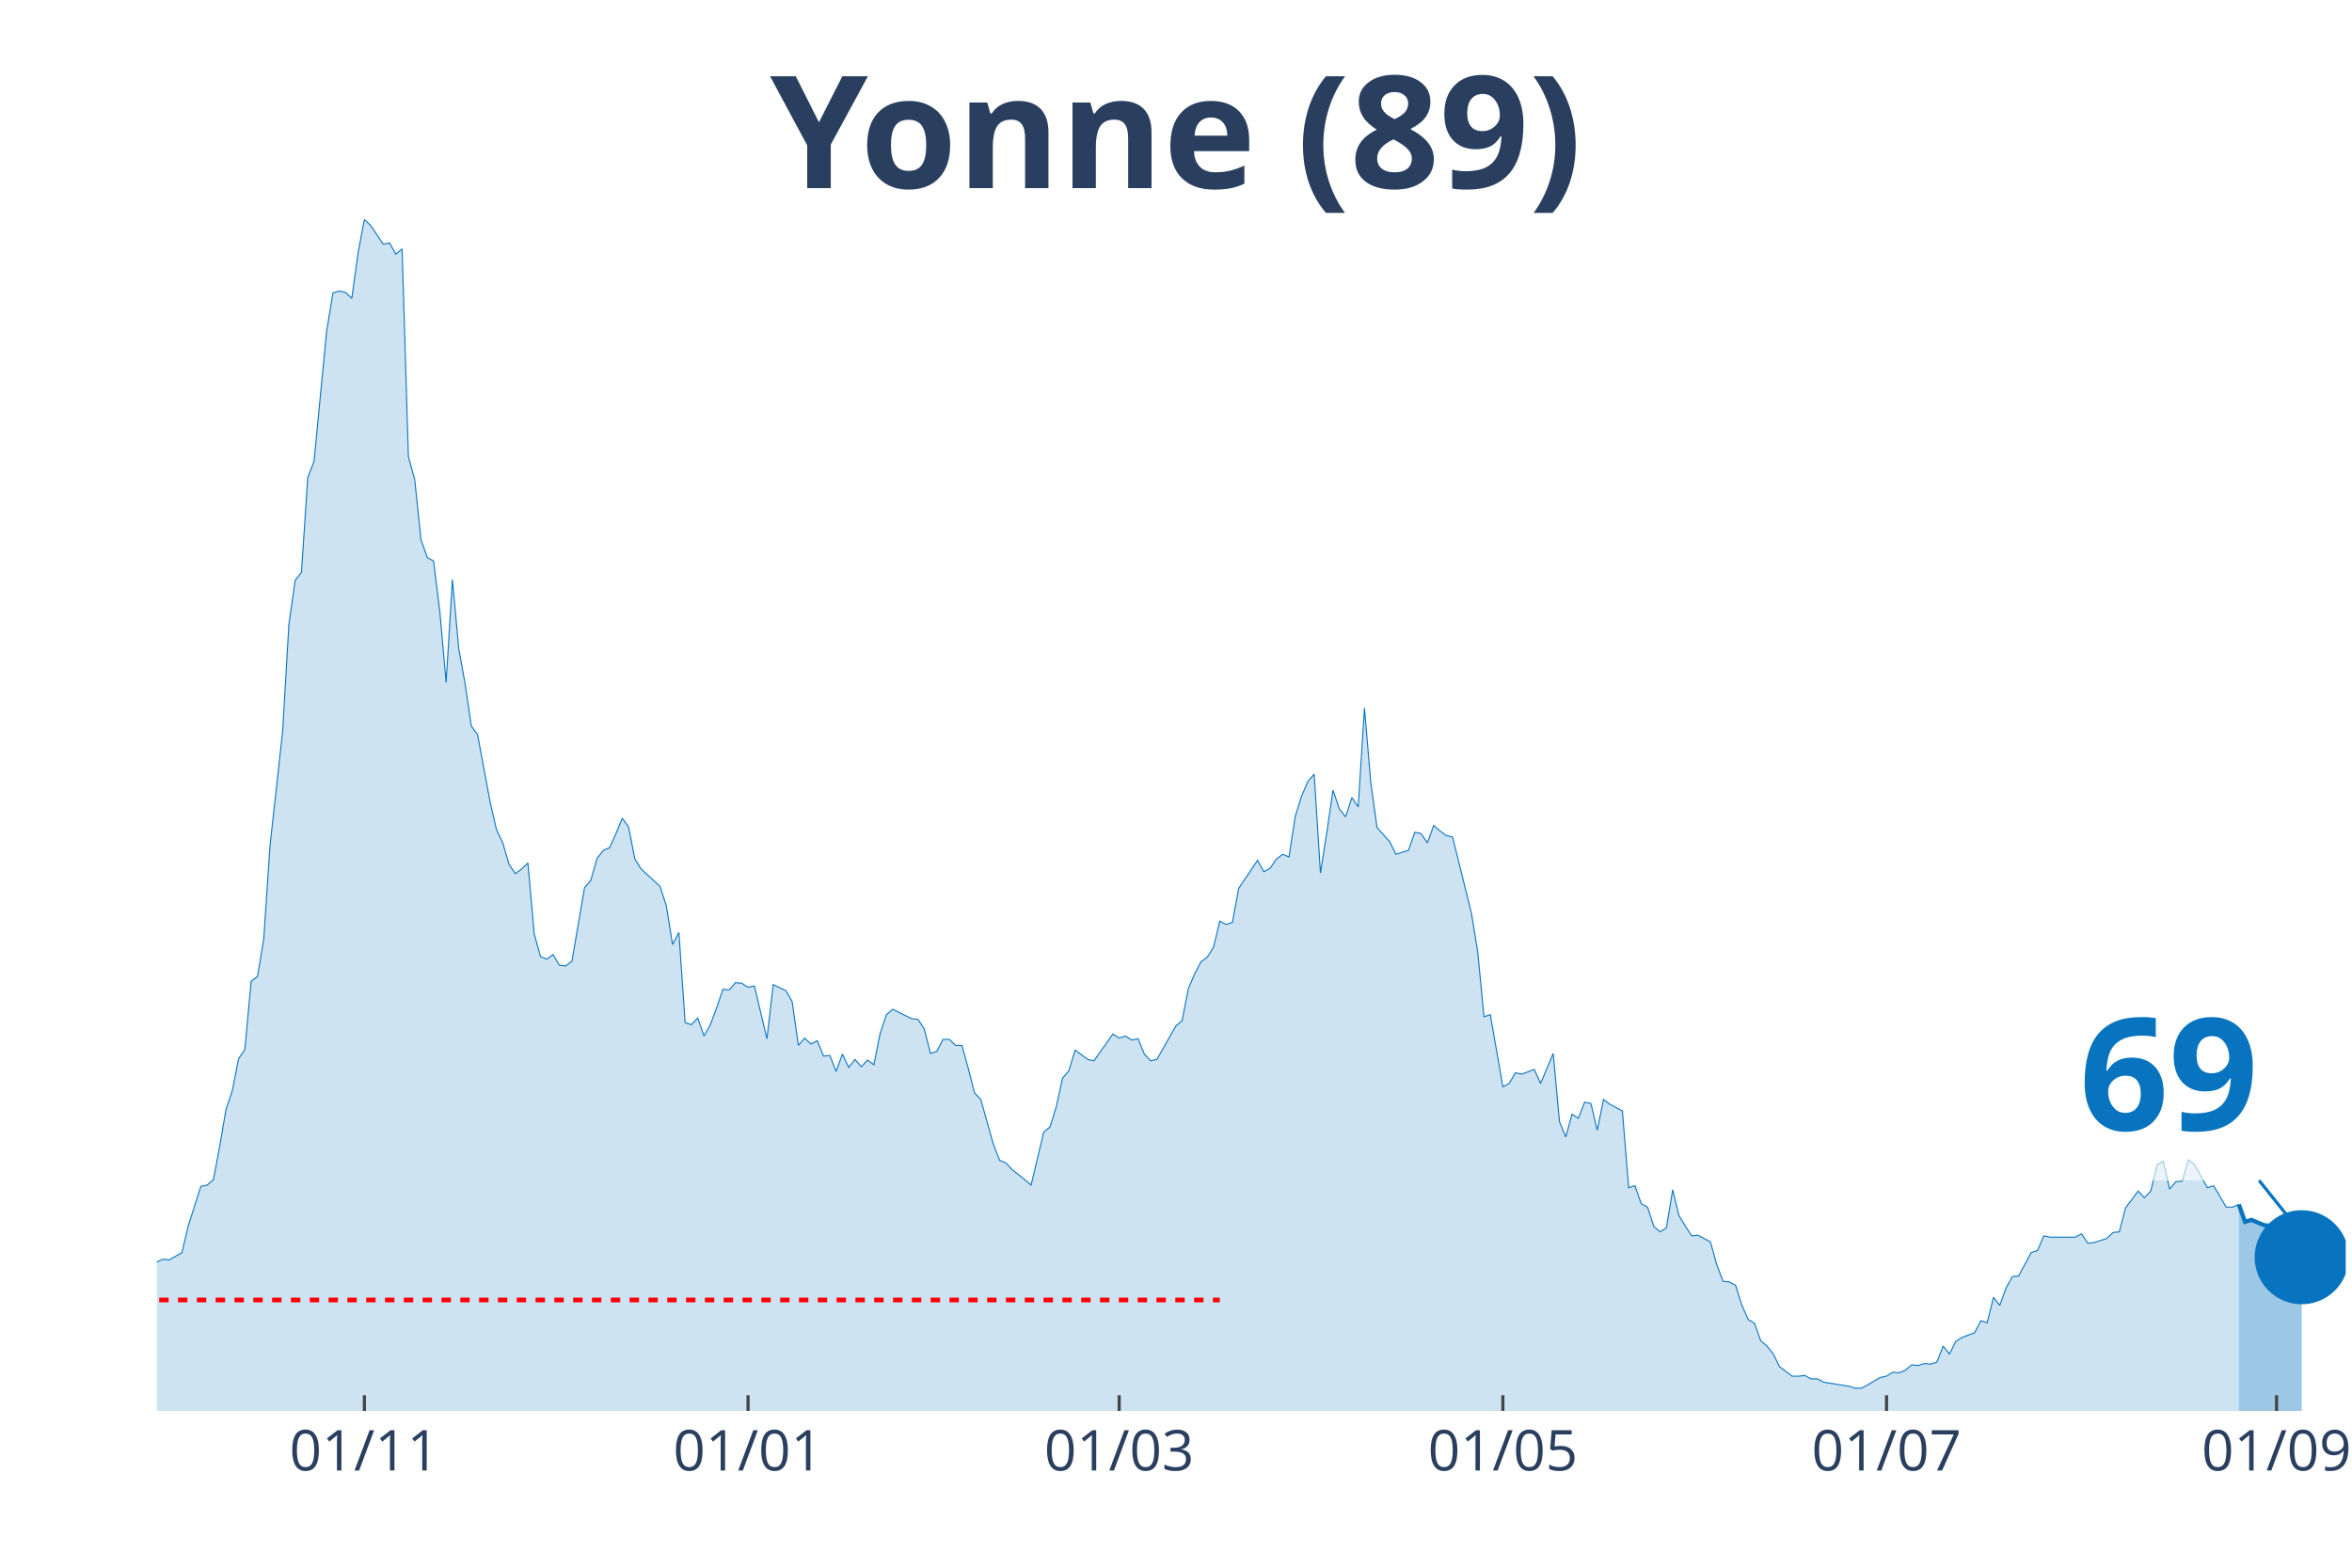
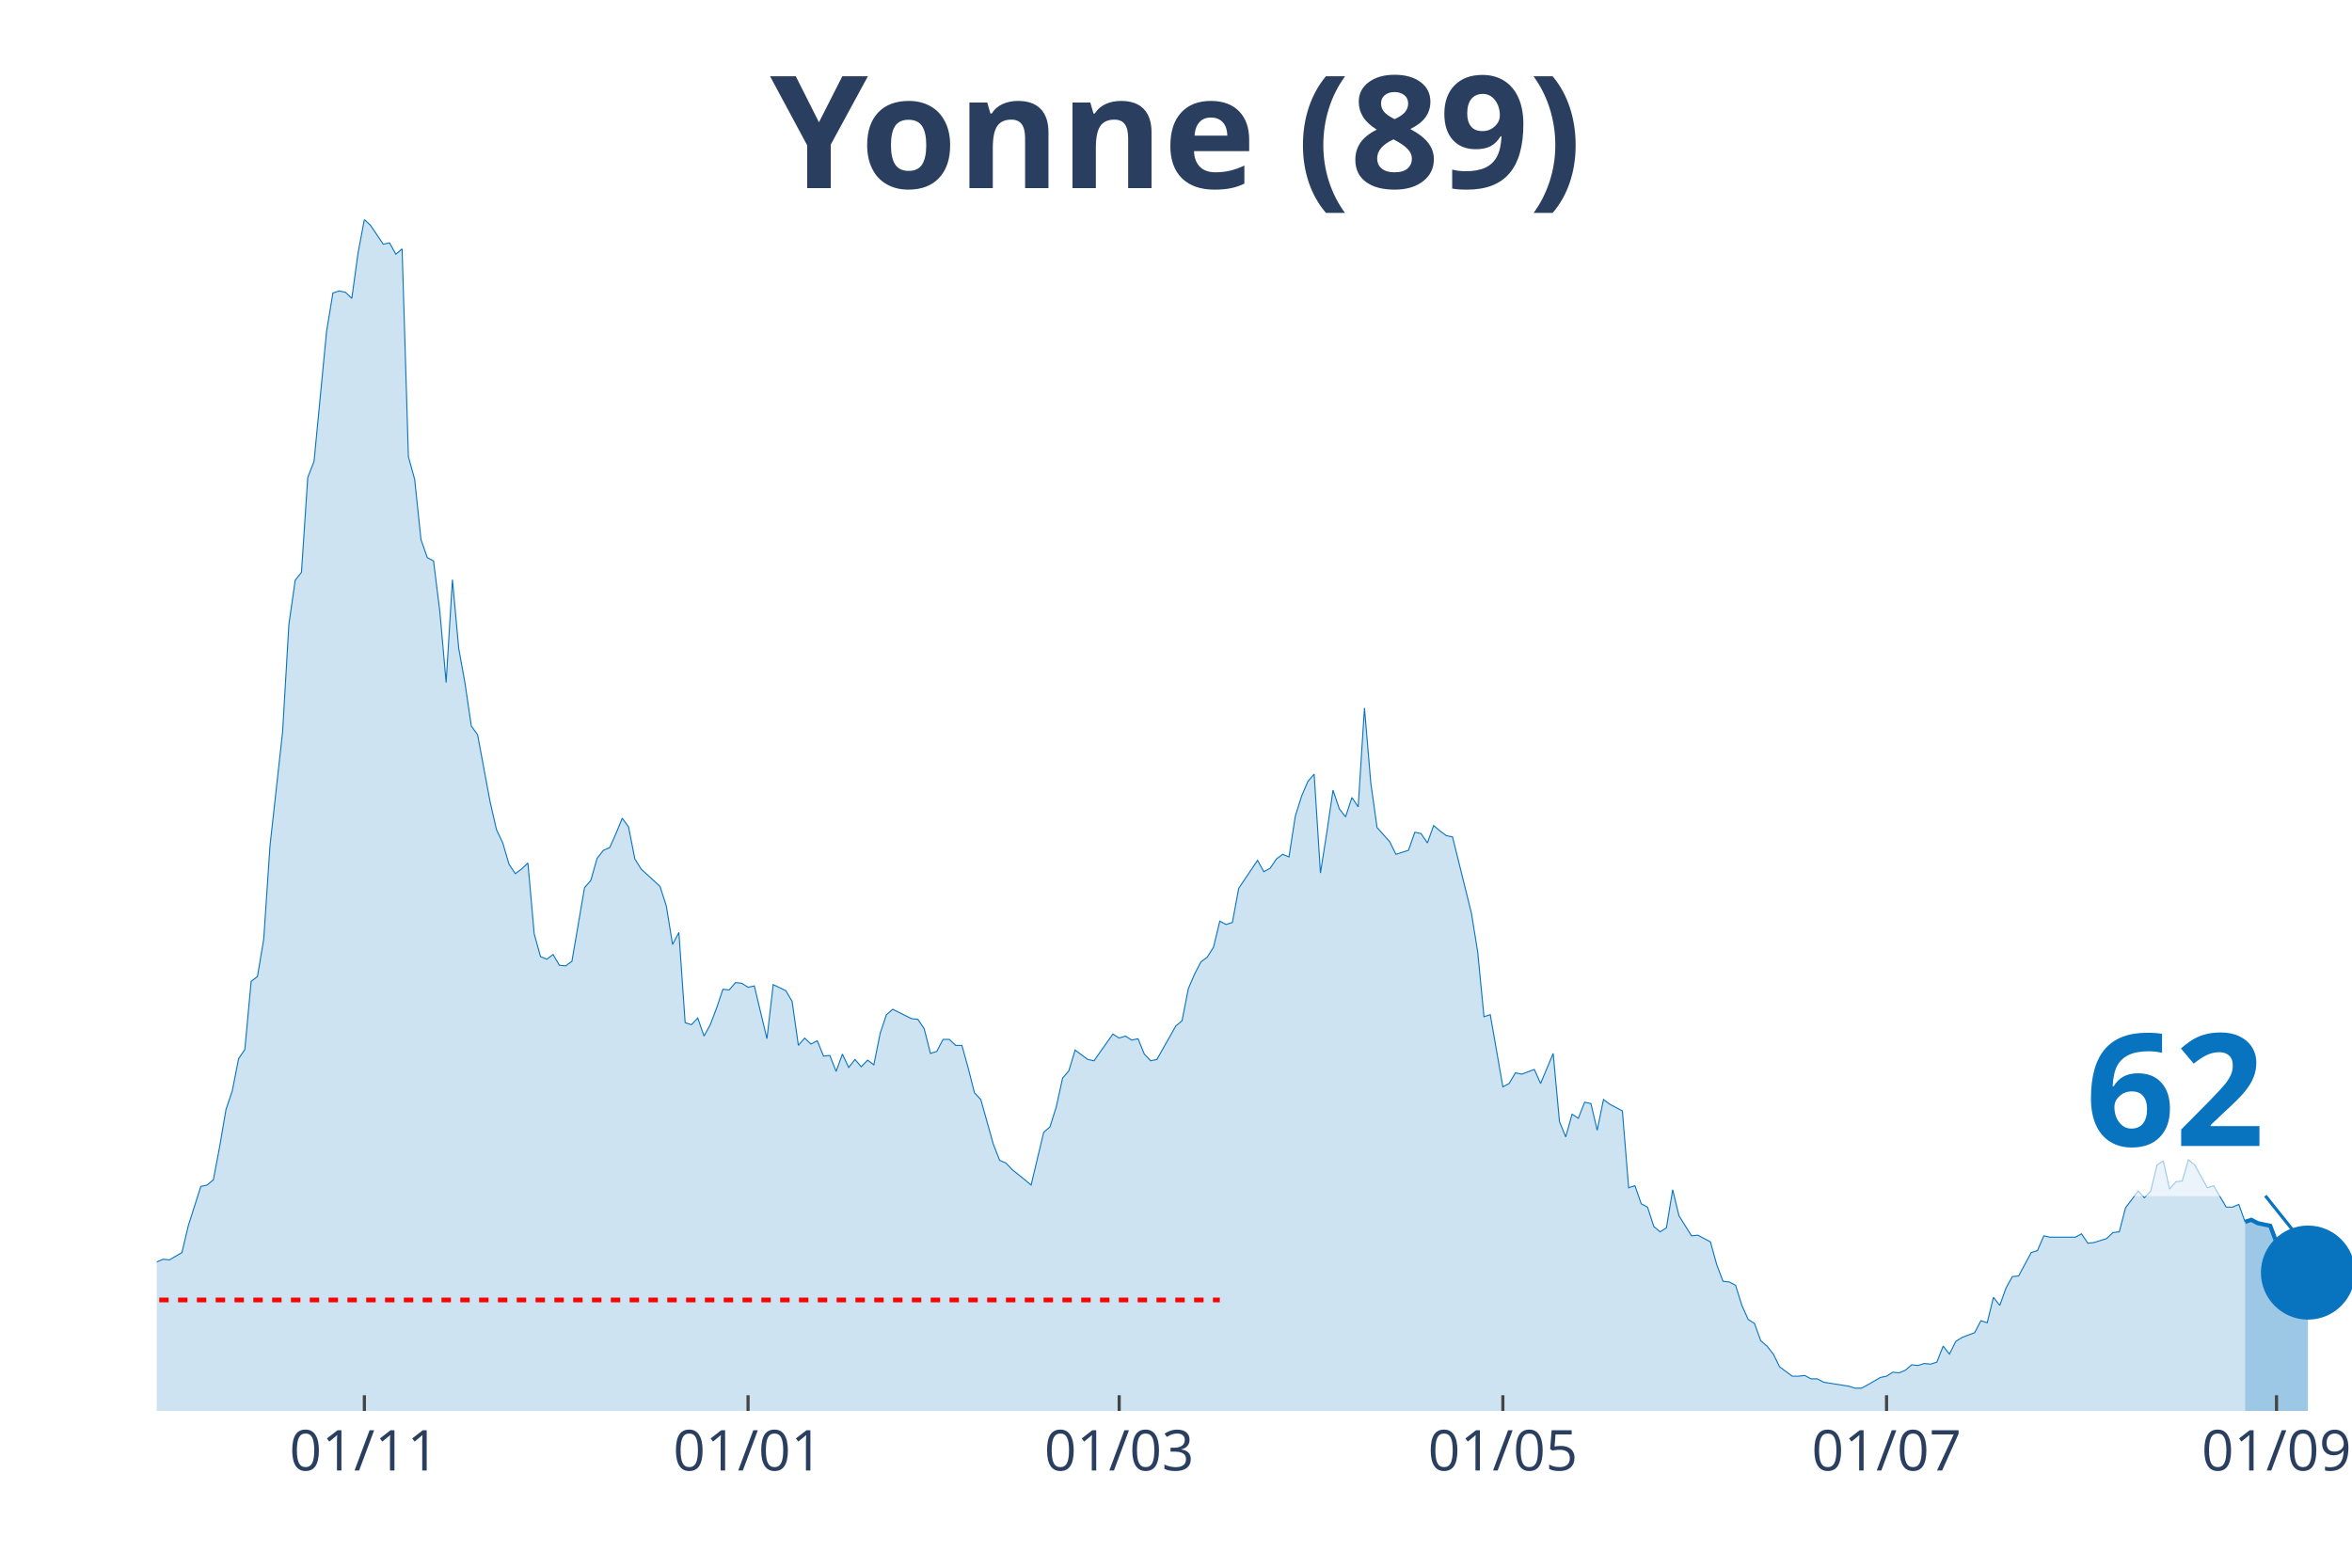
<svg xmlns="http://www.w3.org/2000/svg" class="main-svg" width="1125" height="750" style="" viewBox="0 0 750 500">
  <rect x="0" y="0" width="750" height="500" style="fill: rgb(0, 0, 0); fill-opacity: 0;" />
-   <defs id="defs-3df417">
+   <defs id="defs-f77f6b">
    <g class="clips">
-       <clipPath id="clip3df417xyplot" class="plotclip">
-         <rect width="698" height="380" />
+       <clipPath id="clipf77f6bxyplot" class="plotclip">
+         <rect width="700" height="380" />
      </clipPath>
-       <clipPath class="axesclip" id="clip3df417x">
-         <rect x="50" y="0" width="698" height="500" />
+       <clipPath class="axesclip" id="clipf77f6bx">
+         <rect x="50" y="0" width="700" height="500" />
      </clipPath>
-       <clipPath class="axesclip" id="clip3df417y">
+       <clipPath class="axesclip" id="clipf77f6by">
        <rect x="0" y="70" width="750" height="380" />
      </clipPath>
-       <clipPath class="axesclip" id="clip3df417xy">
-         <rect x="50" y="70" width="698" height="380" />
+       <clipPath class="axesclip" id="clipf77f6bxy">
+         <rect x="50" y="70" width="700" height="380" />
      </clipPath>
    </g>
    <g class="gradients" />
  </defs>
  <g class="bglayer">
-     <rect class="bg" x="50" y="70" width="698" height="380" style="fill: rgb(0, 0, 0); fill-opacity: 0; stroke-width: 0;" />
+     <rect class="bg" x="50" y="70" width="700" height="380" style="fill: rgb(0, 0, 0); fill-opacity: 0; stroke-width: 0;" />
  </g>
  <g class="layer-below">
    <g class="imagelayer" />
    <g class="shapelayer" />
  </g>
  <g class="cartesianlayer">
    <g class="subplot xy">
      <g class="layer-subplot">
        <g class="shapelayer" />
        <g class="imagelayer" />
      </g>
      <g class="gridlayer">
        <g class="x">
          <path class="xgrid crisp" transform="translate(116.19,0)" d="M0,70v380" style="stroke: rgb(255, 255, 255); stroke-opacity: 1; stroke-width: 1px;" />
          <path class="xgrid crisp" transform="translate(238.54,0)" d="M0,70v380" style="stroke: rgb(255, 255, 255); stroke-opacity: 1; stroke-width: 1px;" />
          <path class="xgrid crisp" transform="translate(356.88,0)" d="M0,70v380" style="stroke: rgb(255, 255, 255); stroke-opacity: 1; stroke-width: 1px;" />
          <path class="xgrid crisp" transform="translate(479.23,0)" d="M0,70v380" style="stroke: rgb(255, 255, 255); stroke-opacity: 1; stroke-width: 1px;" />
          <path class="xgrid crisp" transform="translate(601.58,0)" d="M0,70v380" style="stroke: rgb(255, 255, 255); stroke-opacity: 1; stroke-width: 1px;" />
-           <path class="xgrid crisp" transform="translate(725.94,0)" d="M0,70v380" style="stroke: rgb(255, 255, 255); stroke-opacity: 1; stroke-width: 1px;" />
+           <path class="xgrid crisp" transform="translate(725.93,0)" d="M0,70v380" style="stroke: rgb(255, 255, 255); stroke-opacity: 1; stroke-width: 1px;" />
        </g>
        <g class="y" />
      </g>
      <g class="zerolinelayer" />
      <path class="xlines-below" />
      <path class="ylines-below" />
      <g class="overlines-below" />
      <g class="xaxislayer-below" />
      <g class="yaxislayer-below" />
      <g class="overaxes-below" />
-       <g class="plot" transform="translate(50, 70)" clip-path="url('#clip3df417xyplot')">
+       <g class="plot" transform="translate(50, 70)" clip-path="url('#clipf77f6bxyplot')">
        <g class="scatterlayer mlayer">
-           <g class="trace scatter trace3fc6a3" style="stroke-miterlimit: 2;">
+           <g class="trace scatter tracec93994" style="stroke-miterlimit: 2;">
            <g class="fills">
              <g>
-                 <path class="js-fill" d="M663.9,380L-272.78,380L-272.78,374.25L-260.75,374.89L-258.74,376.16L-246.71,379.15L-244.7,378.08L-234.67,375.95L-232.67,375.74L-222.64,379.36L-220.63,379.36L-200.57,378.72L-198.57,378.3L-148.43,377.87L-146.42,377.66L-140.4,377.44L-138.4,377.23L-128.37,375.74L-126.36,375.74L-110.32,374.67L-108.31,374.67L-98.28,375.74L-96.28,375.31L-92.26,373.82L-90.26,372.11L-86.25,371.05L-84.24,369.13L-76.22,363.59L-74.21,359.11L-72.21,358.47L-70.2,355.7L-68.2,355.49L-66.19,356.98L-64.18,352.93L-62.18,352.93L-60.17,355.7L-58.17,354.64L-54.16,358.9L-52.15,358.69L-50.14,362.1L-48.14,362.31L-44.13,359.75L-42.12,353.57L-40.11,350.59L-38.11,349.95L-32.09,339.72L-30.09,338.01L-28.08,337.8L-26.07,336.1L-24.07,336.74L-22.06,334.39L-20.06,324.16L-18.05,322.24L-16.05,320.54L-14.04,324.37L-10.03,324.59L-8.02,323.95L-6.02,332.47L-4.01,333.11L-2.01,337.16L0,332.47L2.01,331.62L4.01,331.83L8.02,329.49L10.03,320.96L14.04,308.39L16.05,307.96L18.05,306.26L20.06,295.6L22.06,283.88L24.07,277.91L26.07,267.68L28.08,264.7L30.09,242.96L32.09,241.47L34.1,229.53L36.1,199.7L40.11,163.47L42.12,129.15L44.13,115.09L46.13,112.53L48.14,82.27L50.14,77.15L54.16,35.59L56.16,23.44L58.17,22.8L60.17,23.23L62.18,25.15L64.18,10.66L66.19,0L68.2,1.92L72.21,7.89L74.21,7.46L76.22,11.08L78.22,9.38L80.23,75.66L82.24,82.91L84.24,102.09L86.25,107.84L88.25,108.91L90.26,125.1L92.26,147.69L94.27,114.87L96.28,136.83L98.28,147.91L100.29,161.55L102.29,164.32L106.3,185.84L108.31,194.58L110.32,198.84L112.32,205.66L114.33,208.65L116.33,207.16L118.34,205.24L120.34,227.83L122.35,235.08L124.36,235.93L126.36,234.44L128.37,237.85L130.37,238.06L132.38,236.57L136.39,213.12L138.4,210.78L140.4,203.75L142.41,201.19L144.41,200.34L146.42,195.86L148.43,190.96L150.43,193.73L152.44,203.96L154.44,207.16L160.46,212.7L162.47,218.88L164.47,231.24L166.48,227.4L168.48,256.17L170.49,256.81L172.49,254.68L174.5,260.44L176.51,256.81L178.51,251.49L180.52,245.52L182.52,245.73L184.53,243.39L186.53,243.6L188.54,244.88L190.55,244.45L194.56,261.29L196.56,244.03L200.57,245.95L202.58,249.36L204.59,263.42L206.59,261.08L208.6,262.99L210.6,261.93L212.61,266.83L214.61,266.62L216.62,271.73L218.63,266.19L220.63,270.45L222.64,267.9L224.64,270.24L226.65,268.11L228.66,269.6L230.66,259.58L232.67,253.62L234.67,251.91L240.69,254.9L242.7,255.11L244.7,258.09L246.71,265.98L248.71,265.34L250.72,261.5L252.72,261.5L254.73,263.42L256.74,263.42L258.74,270.67L260.75,278.55L262.75,280.68L266.76,294.96L268.77,300.08L270.78,300.93L272.78,303.06L276.79,306.26L278.8,307.96L282.81,291.13L284.82,289.42L286.82,283.03L288.83,273.86L290.83,271.52L292.84,264.91L296.85,267.9L298.86,268.32L304.87,259.8L306.88,261.08L308.89,260.44L310.89,261.72L312.9,261.29L314.9,266.19L316.91,268.32L318.91,267.9L324.93,257.24L326.94,255.54L328.94,245.31L330.95,240.62L332.95,236.78L334.96,235.29L336.97,232.09L338.97,223.78L340.98,224.85L342.98,224.21L344.99,213.34L346.99,210.35L351.01,204.39L353.01,208.01L355.02,206.94L357.02,203.96L359.03,202.47L361.03,203.32L363.04,190.32L365.05,183.93L367.05,179.24L369.06,176.89L371.06,208.44L373.07,195.65L375.07,182.01L377.08,187.98L379.09,190.53L381.09,184.35L383.1,187.34L385.1,155.79L387.11,179.66L389.11,193.94L393.13,198.42L395.13,202.47L399.14,201.19L401.15,195.43L403.16,195.86L405.16,198.84L407.17,193.3L409.17,195.01L411.18,196.5L413.18,196.93L419.2,221.22L421.21,233.58L423.21,254.26L425.22,253.62L429.23,276.63L431.24,275.57L433.24,272.16L435.25,272.59L439.26,271.09L441.26,275.57L445.28,265.98L447.28,287.72L449.29,292.62L451.29,285.37L453.3,286.65L455.3,281.54L457.31,281.96L459.32,290.49L461.32,280.68L463.33,282.18L467.34,284.31L469.34,308.82L471.35,308.18L473.36,313.93L475.36,315L477.37,321.18L479.37,322.88L481.38,321.6L483.39,309.46L485.39,317.77L489.4,324.16L491.41,323.95L495.42,326.08L497.43,333.33L499.43,338.65L501.44,338.87L503.44,339.93L505.45,346.33L507.45,350.8L509.46,352.08L511.47,357.62L513.47,359.33L515.48,361.88L517.48,365.93L521.49,368.92L523.5,368.92L525.51,368.7L527.51,369.77L529.52,369.77L531.52,370.84L539.55,372.11L541.55,372.75L543.56,372.75L545.56,371.69L549.57,369.34L551.58,368.92L553.59,367.64L555.59,367.85L557.6,367L559.6,365.29L561.61,365.51L563.61,364.87L565.62,365.08L567.63,364.44L569.63,359.33L571.64,361.88L573.64,357.84L575.65,356.56L579.66,355.06L581.67,351.23L583.67,351.87L585.68,343.77L587.68,346.33L589.69,340.79L591.7,337.16L593.7,336.95L597.71,329.49L599.72,328.85L601.72,324.16L603.73,324.59L611.75,324.59L613.76,323.52L615.76,326.51L617.77,326.29L621.78,325.01L623.79,323.1L625.79,322.88L627.8,315.21L631.81,309.88L633.82,312.01L635.82,309.88L637.83,301.57L639.83,300.29L641.84,309.24L643.84,306.9L645.85,306.69L647.86,299.87L649.86,301.57L653.87,308.82L655.88,308.18L659.89,315L661.9,315L663.9,314.14" style="fill: rgb(8, 115, 191); fill-opacity: 0.2; stroke-width: 0;" />
+                 <path class="js-fill" d="M665.9,380L-272.78,380L-272.78,374.25L-260.74,374.89L-258.74,376.16L-246.7,379.15L-244.7,378.08L-234.67,375.95L-232.66,375.74L-222.64,379.36L-220.63,379.36L-200.57,378.72L-198.57,378.3L-148.42,377.87L-146.42,377.66L-140.4,377.44L-138.4,377.23L-128.37,375.74L-126.36,375.74L-110.32,374.67L-108.31,374.67L-98.28,375.74L-96.28,375.31L-92.26,373.82L-90.26,372.11L-86.25,371.05L-84.24,369.13L-76.22,363.59L-74.21,359.11L-72.21,358.47L-70.2,355.7L-68.19,355.49L-66.19,356.98L-64.18,352.93L-62.18,352.93L-60.17,355.7L-58.17,354.64L-54.15,358.9L-52.15,358.69L-50.14,362.1L-48.14,362.31L-44.13,359.75L-42.12,353.57L-40.11,350.59L-38.11,349.95L-32.09,339.72L-30.09,338.01L-28.08,337.8L-26.07,336.1L-24.07,336.74L-22.06,334.39L-20.06,324.16L-18.05,322.24L-16.05,320.54L-14.04,324.37L-10.03,324.59L-8.02,323.95L-6.02,332.47L-4.01,333.11L-2.01,337.16L0,332.47L2.01,331.62L4.01,331.83L8.02,329.49L10.03,320.96L14.04,308.39L16.05,307.96L18.05,306.26L20.06,295.6L22.06,283.88L24.07,277.91L26.07,267.68L28.08,264.7L30.09,242.96L32.09,241.47L34.1,229.53L36.1,199.7L40.11,163.47L42.12,129.15L44.13,115.09L46.13,112.53L48.14,82.27L50.14,77.15L54.15,35.59L56.16,23.44L58.17,22.8L60.17,23.23L62.18,25.15L64.18,10.66L66.19,0L68.19,1.92L72.21,7.89L74.21,7.46L76.22,11.08L78.22,9.38L80.23,75.66L82.23,82.91L84.24,102.09L86.25,107.84L88.25,108.91L90.26,125.1L92.26,147.69L94.27,114.87L96.28,136.83L98.28,147.91L100.29,161.55L102.29,164.32L106.3,185.84L108.31,194.58L110.32,198.84L112.32,205.66L114.33,208.65L116.33,207.16L118.34,205.24L120.34,227.83L122.35,235.08L124.36,235.93L126.36,234.44L128.37,237.85L130.37,238.06L132.38,236.57L136.39,213.12L138.4,210.78L140.4,203.75L142.41,201.19L144.41,200.34L146.42,195.86L148.42,190.96L150.43,193.73L152.44,203.96L154.44,207.16L160.46,212.7L162.46,218.88L164.47,231.24L166.48,227.4L168.48,256.17L170.49,256.81L172.49,254.68L174.5,260.44L176.5,256.81L178.51,251.49L180.52,245.52L182.52,245.73L184.53,243.39L186.53,243.6L188.54,244.88L190.54,244.45L194.56,261.29L196.56,244.03L200.57,245.95L202.58,249.36L204.58,263.42L206.59,261.08L208.6,262.99L210.6,261.93L212.61,266.83L214.61,266.62L216.62,271.73L218.62,266.19L220.63,270.45L222.64,267.9L224.64,270.24L226.65,268.11L228.65,269.6L230.66,259.58L232.66,253.62L234.67,251.91L240.69,254.9L242.69,255.11L244.7,258.09L246.7,265.98L248.71,265.34L250.72,261.5L252.72,261.5L254.73,263.42L256.73,263.42L258.74,270.67L260.74,278.55L262.75,280.68L266.76,294.96L268.77,300.08L270.77,300.93L272.78,303.06L276.79,306.26L278.8,307.96L282.81,291.13L284.81,289.42L286.82,283.03L288.83,273.86L290.83,271.52L292.84,264.91L296.85,267.9L298.85,268.32L304.87,259.8L306.88,261.08L308.88,260.44L310.89,261.72L312.89,261.29L314.9,266.19L316.91,268.32L318.91,267.9L324.93,257.24L326.93,255.54L328.94,245.31L330.95,240.62L332.95,236.78L334.96,235.29L336.96,232.09L338.97,223.78L340.97,224.85L342.98,224.21L344.99,213.34L346.99,210.35L351,204.39L353.01,208.01L355.01,206.94L357.02,203.96L359.03,202.47L361.03,203.32L363.04,190.32L365.04,183.93L367.05,179.24L369.05,176.89L371.06,208.44L373.07,195.65L375.07,182.01L377.08,187.98L379.08,190.53L381.09,184.35L383.09,187.34L385.1,155.79L387.11,179.66L389.11,193.94L393.12,198.42L395.13,202.47L399.14,201.19L401.15,195.43L403.15,195.86L405.16,198.84L407.16,193.3L409.17,195.01L411.17,196.5L413.18,196.93L419.2,221.22L421.2,233.58L423.21,254.26L425.21,253.62L429.23,276.63L431.23,275.57L433.24,272.16L435.24,272.59L439.26,271.09L441.26,275.57L445.27,265.98L447.28,287.72L449.28,292.62L451.29,285.37L453.3,286.65L455.3,281.54L457.31,281.96L459.31,290.49L461.32,280.68L463.32,282.18L467.34,284.31L469.34,308.82L471.35,308.18L473.35,313.93L475.36,315L477.36,321.18L479.37,322.88L481.38,321.6L483.38,309.46L485.39,317.77L489.4,324.16L491.4,323.95L495.42,326.08L497.42,333.33L499.43,338.65L501.43,338.87L503.44,339.93L505.44,346.33L507.45,350.8L509.46,352.08L511.46,357.62L513.47,359.33L515.47,361.88L517.48,365.93L521.49,368.92L523.5,368.92L525.5,368.7L527.51,369.77L529.51,369.77L531.52,370.84L539.54,372.11L541.55,372.75L543.55,372.75L545.56,371.69L549.57,369.34L551.58,368.92L553.58,367.64L555.59,367.85L557.59,367L559.6,365.29L561.6,365.51L563.61,364.87L565.62,365.08L567.62,364.44L569.63,359.33L571.63,361.88L573.64,357.84L575.64,356.56L579.66,355.06L581.66,351.23L583.67,351.87L585.67,343.77L587.68,346.33L589.68,340.79L591.69,337.16L593.7,336.95L597.71,329.49L599.71,328.85L601.72,324.16L603.72,324.59L611.75,324.59L613.75,323.52L615.76,326.51L617.77,326.29L621.78,325.01L623.78,323.1L625.79,322.88L627.79,315.21L631.81,309.88L633.81,312.01L635.82,309.88L637.82,301.57L639.83,300.29L641.83,309.24L643.84,306.9L645.85,306.69L647.85,299.87L649.86,301.57L653.87,308.82L655.87,308.18L659.89,315L661.89,315L663.9,314.14L665.9,319.69" style="fill: rgb(8, 115, 191); fill-opacity: 0.2; stroke-width: 0;" />
              </g>
            </g>
            <g class="errorbars" />
            <g class="lines">
-               <path class="js-line" d="M-272.78,374.25L-260.75,374.89L-258.74,376.16L-246.71,379.15L-244.7,378.08L-234.67,375.95L-232.67,375.74L-222.64,379.36L-220.63,379.36L-200.57,378.72L-198.57,378.3L-148.43,377.87L-146.42,377.66L-140.4,377.44L-138.4,377.23L-128.37,375.74L-126.36,375.74L-110.32,374.67L-108.31,374.67L-98.28,375.74L-96.28,375.31L-92.26,373.82L-90.26,372.11L-86.25,371.05L-84.24,369.13L-76.22,363.59L-74.21,359.11L-72.21,358.47L-70.2,355.7L-68.2,355.49L-66.19,356.98L-64.18,352.93L-62.18,352.93L-60.17,355.7L-58.17,354.64L-54.16,358.9L-52.15,358.69L-50.14,362.1L-48.14,362.31L-44.13,359.75L-42.12,353.57L-40.11,350.59L-38.11,349.95L-32.09,339.72L-30.09,338.01L-28.08,337.8L-26.07,336.1L-24.07,336.74L-22.06,334.39L-20.06,324.16L-18.05,322.24L-16.05,320.54L-14.04,324.37L-10.03,324.59L-8.02,323.95L-6.02,332.47L-4.01,333.11L-2.01,337.16L0,332.47L2.01,331.62L4.01,331.83L8.02,329.49L10.03,320.96L14.04,308.39L16.05,307.96L18.05,306.26L20.06,295.6L22.06,283.88L24.07,277.91L26.07,267.68L28.08,264.7L30.09,242.96L32.09,241.47L34.1,229.53L36.1,199.7L40.11,163.47L42.12,129.15L44.13,115.09L46.13,112.53L48.14,82.27L50.14,77.15L54.16,35.59L56.16,23.44L58.17,22.8L60.17,23.23L62.18,25.15L64.18,10.66L66.19,0L68.2,1.92L72.21,7.89L74.21,7.46L76.22,11.08L78.22,9.38L80.23,75.66L82.24,82.91L84.24,102.09L86.25,107.84L88.25,108.91L90.26,125.1L92.26,147.69L94.27,114.87L96.28,136.83L98.28,147.91L100.29,161.55L102.29,164.32L106.3,185.84L108.31,194.58L110.32,198.84L112.32,205.66L114.33,208.65L116.33,207.16L118.34,205.24L120.34,227.83L122.35,235.08L124.36,235.93L126.36,234.44L128.37,237.85L130.37,238.06L132.38,236.57L136.39,213.12L138.4,210.78L140.4,203.75L142.41,201.19L144.41,200.34L146.42,195.86L148.43,190.96L150.43,193.73L152.44,203.96L154.44,207.16L160.46,212.7L162.47,218.88L164.47,231.24L166.48,227.4L168.48,256.17L170.49,256.81L172.49,254.68L174.5,260.44L176.51,256.81L178.51,251.49L180.52,245.52L182.52,245.73L184.53,243.39L186.53,243.6L188.54,244.88L190.55,244.45L194.56,261.29L196.56,244.03L200.57,245.95L202.58,249.36L204.59,263.42L206.59,261.08L208.6,262.99L210.6,261.93L212.61,266.83L214.61,266.62L216.62,271.73L218.63,266.19L220.63,270.45L222.64,267.9L224.64,270.24L226.65,268.11L228.66,269.6L230.66,259.58L232.67,253.62L234.67,251.91L240.69,254.9L242.7,255.11L244.7,258.09L246.71,265.98L248.71,265.34L250.72,261.5L252.72,261.5L254.73,263.42L256.74,263.42L258.74,270.67L260.75,278.55L262.75,280.68L266.76,294.96L268.77,300.08L270.78,300.93L272.78,303.06L276.79,306.26L278.8,307.96L282.81,291.13L284.82,289.42L286.82,283.03L288.83,273.86L290.83,271.52L292.84,264.91L296.85,267.9L298.86,268.32L304.87,259.8L306.88,261.08L308.89,260.44L310.89,261.72L312.9,261.29L314.9,266.19L316.91,268.32L318.91,267.9L324.93,257.24L326.94,255.54L328.94,245.31L330.95,240.62L332.95,236.78L334.96,235.29L336.97,232.09L338.97,223.78L340.98,224.85L342.98,224.21L344.99,213.34L346.99,210.35L351.01,204.39L353.01,208.01L355.02,206.94L357.02,203.96L359.03,202.47L361.03,203.32L363.04,190.32L365.05,183.93L367.05,179.24L369.06,176.89L371.06,208.44L373.07,195.65L375.07,182.01L377.08,187.98L379.09,190.53L381.09,184.35L383.1,187.34L385.1,155.79L387.11,179.66L389.11,193.94L393.13,198.42L395.13,202.47L399.14,201.19L401.15,195.43L403.16,195.86L405.16,198.84L407.17,193.3L409.17,195.01L411.18,196.5L413.18,196.93L419.2,221.22L421.21,233.58L423.21,254.26L425.22,253.62L429.23,276.63L431.24,275.57L433.24,272.16L435.25,272.59L439.26,271.09L441.26,275.57L445.28,265.98L447.28,287.72L449.29,292.62L451.29,285.37L453.3,286.65L455.3,281.54L457.31,281.96L459.32,290.49L461.32,280.68L463.33,282.18L467.34,284.31L469.34,308.82L471.35,308.18L473.36,313.93L475.36,315L477.37,321.18L479.37,322.88L481.38,321.6L483.39,309.46L485.39,317.77L489.4,324.16L491.41,323.95L495.42,326.08L497.43,333.33L499.43,338.65L501.44,338.87L503.44,339.93L505.45,346.33L507.45,350.8L509.46,352.08L511.47,357.62L513.47,359.33L515.48,361.88L517.48,365.93L521.49,368.92L523.5,368.92L525.51,368.7L527.51,369.77L529.52,369.77L531.52,370.84L539.55,372.11L541.55,372.75L543.56,372.75L545.56,371.69L549.57,369.34L551.58,368.92L553.59,367.64L555.59,367.85L557.6,367L559.6,365.29L561.61,365.51L563.61,364.87L565.62,365.08L567.63,364.44L569.63,359.33L571.64,361.88L573.64,357.84L575.65,356.56L579.66,355.06L581.67,351.23L583.67,351.87L585.68,343.77L587.68,346.33L589.69,340.79L591.7,337.16L593.7,336.95L597.71,329.49L599.72,328.85L601.72,324.16L603.73,324.59L611.75,324.59L613.76,323.52L615.76,326.51L617.77,326.29L621.78,325.01L623.79,323.1L625.79,322.88L627.8,315.21L631.81,309.88L633.82,312.01L635.82,309.88L637.83,301.57L639.83,300.29L641.84,309.24L643.84,306.9L645.85,306.69L647.86,299.87L649.86,301.57L653.87,308.82L655.88,308.18L659.89,315L661.9,315L663.9,314.14" style="vector-effect: non-scaling-stroke; fill: none; stroke: rgb(8, 115, 191); stroke-opacity: 1; stroke-width: 0.5px; opacity: 1;" />
+               <path class="js-line" d="M-272.78,374.25L-260.74,374.89L-258.74,376.16L-246.7,379.15L-244.7,378.08L-234.67,375.95L-232.66,375.74L-222.64,379.36L-220.63,379.36L-200.57,378.72L-198.57,378.3L-148.42,377.87L-146.42,377.66L-140.4,377.44L-138.4,377.23L-128.37,375.74L-126.36,375.74L-110.32,374.67L-108.31,374.67L-98.28,375.74L-96.28,375.31L-92.26,373.82L-90.26,372.11L-86.25,371.05L-84.24,369.13L-76.22,363.59L-74.21,359.11L-72.21,358.47L-70.2,355.7L-68.19,355.49L-66.19,356.98L-64.18,352.93L-62.18,352.93L-60.17,355.7L-58.17,354.64L-54.15,358.9L-52.15,358.69L-50.14,362.1L-48.14,362.31L-44.13,359.75L-42.12,353.57L-40.11,350.59L-38.11,349.95L-32.09,339.72L-30.09,338.01L-28.08,337.8L-26.07,336.1L-24.07,336.74L-22.06,334.39L-20.06,324.16L-18.05,322.24L-16.05,320.54L-14.04,324.37L-10.03,324.59L-8.02,323.95L-6.02,332.47L-4.01,333.11L-2.01,337.16L0,332.47L2.01,331.62L4.01,331.83L8.02,329.49L10.03,320.96L14.04,308.39L16.05,307.96L18.05,306.26L20.06,295.6L22.06,283.88L24.07,277.91L26.07,267.68L28.08,264.7L30.09,242.96L32.09,241.47L34.1,229.53L36.1,199.7L40.11,163.47L42.12,129.15L44.13,115.09L46.13,112.53L48.14,82.27L50.14,77.15L54.15,35.59L56.16,23.44L58.17,22.8L60.17,23.23L62.18,25.15L64.18,10.66L66.19,0L68.19,1.92L72.21,7.89L74.21,7.46L76.22,11.08L78.22,9.38L80.23,75.66L82.23,82.91L84.24,102.09L86.25,107.84L88.25,108.91L90.26,125.1L92.26,147.69L94.27,114.87L96.28,136.83L98.28,147.91L100.29,161.55L102.29,164.32L106.3,185.84L108.31,194.58L110.32,198.84L112.32,205.66L114.33,208.65L116.33,207.16L118.34,205.24L120.34,227.83L122.35,235.08L124.36,235.93L126.36,234.44L128.37,237.85L130.37,238.06L132.38,236.57L136.39,213.12L138.4,210.78L140.4,203.75L142.41,201.19L144.41,200.34L146.42,195.86L148.42,190.96L150.43,193.73L152.44,203.96L154.44,207.16L160.46,212.7L162.46,218.88L164.47,231.24L166.48,227.4L168.48,256.17L170.49,256.81L172.49,254.68L174.5,260.44L176.5,256.81L178.51,251.49L180.52,245.52L182.52,245.73L184.53,243.39L186.53,243.6L188.54,244.88L190.54,244.45L194.56,261.29L196.56,244.03L200.57,245.95L202.58,249.36L204.58,263.42L206.59,261.08L208.6,262.99L210.6,261.93L212.61,266.83L214.61,266.62L216.62,271.73L218.62,266.19L220.63,270.45L222.64,267.9L224.64,270.24L226.65,268.11L228.65,269.6L230.66,259.58L232.66,253.62L234.67,251.91L240.69,254.9L242.69,255.11L244.7,258.09L246.7,265.98L248.71,265.34L250.72,261.5L252.72,261.5L254.73,263.42L256.73,263.42L258.74,270.67L260.74,278.55L262.75,280.68L266.76,294.96L268.77,300.08L270.77,300.93L272.78,303.06L276.79,306.26L278.8,307.96L282.81,291.13L284.81,289.42L286.82,283.03L288.83,273.86L290.83,271.52L292.84,264.91L296.85,267.9L298.85,268.32L304.87,259.8L306.88,261.08L308.88,260.44L310.89,261.72L312.89,261.29L314.9,266.19L316.91,268.32L318.91,267.9L324.93,257.24L326.93,255.54L328.94,245.31L330.95,240.62L332.95,236.78L334.96,235.29L336.96,232.09L338.97,223.78L340.97,224.85L342.98,224.21L344.99,213.34L346.99,210.35L351,204.39L353.01,208.01L355.01,206.94L357.02,203.96L359.03,202.47L361.03,203.32L363.04,190.32L365.04,183.93L367.05,179.24L369.05,176.89L371.06,208.44L373.07,195.65L375.07,182.01L377.08,187.98L379.08,190.53L381.09,184.35L383.09,187.34L385.1,155.79L387.11,179.66L389.11,193.94L393.12,198.42L395.13,202.47L399.14,201.19L401.15,195.43L403.15,195.86L405.16,198.84L407.16,193.3L409.17,195.01L411.17,196.5L413.18,196.93L419.2,221.22L421.2,233.58L423.21,254.26L425.21,253.62L429.23,276.63L431.23,275.57L433.24,272.16L435.24,272.59L439.26,271.09L441.26,275.57L445.27,265.98L447.28,287.72L449.28,292.62L451.29,285.37L453.3,286.65L455.3,281.54L457.31,281.96L459.31,290.49L461.32,280.68L463.32,282.18L467.34,284.31L469.34,308.82L471.35,308.18L473.35,313.93L475.36,315L477.36,321.18L479.37,322.88L481.38,321.6L483.38,309.46L485.39,317.77L489.4,324.16L491.4,323.95L495.42,326.08L497.42,333.33L499.43,338.65L501.43,338.87L503.44,339.93L505.44,346.33L507.45,350.8L509.46,352.08L511.46,357.62L513.47,359.33L515.47,361.88L517.48,365.93L521.49,368.92L523.5,368.92L525.5,368.7L527.51,369.77L529.51,369.77L531.52,370.84L539.54,372.11L541.55,372.75L543.55,372.75L545.56,371.69L549.57,369.34L551.58,368.92L553.58,367.64L555.59,367.85L557.59,367L559.6,365.29L561.6,365.51L563.61,364.87L565.62,365.08L567.62,364.44L569.63,359.33L571.63,361.88L573.64,357.84L575.64,356.56L579.66,355.06L581.66,351.23L583.67,351.87L585.67,343.77L587.68,346.33L589.68,340.79L591.69,337.16L593.7,336.95L597.71,329.49L599.71,328.85L601.72,324.16L603.72,324.59L611.75,324.59L613.75,323.52L615.76,326.51L617.77,326.29L621.78,325.01L623.78,323.1L625.79,322.88L627.79,315.21L631.81,309.88L633.81,312.01L635.82,309.88L637.82,301.57L639.83,300.29L641.83,309.24L643.84,306.9L645.85,306.69L647.85,299.87L649.86,301.57L653.87,308.82L655.87,308.18L659.89,315L661.89,315L663.9,314.14L665.9,319.69" style="vector-effect: non-scaling-stroke; fill: none; stroke: rgb(8, 115, 191); stroke-opacity: 1; stroke-width: 0.5px; opacity: 1;" />
            </g>
            <g class="points" />
            <g class="text" />
          </g>
-           <g class="trace scatter trace61a61b" style="stroke-miterlimit: 2;">
+           <g class="trace scatter traced30442" style="stroke-miterlimit: 2;">
            <g class="fills">
              <g>
-                 <path class="js-fill" d="M683.96,380L663.9,380L663.9,314.14L665.91,319.69L667.91,319.05L671.93,320.75L673.93,320.96L675.94,326.29L677.94,325.87L683.96,330.98" style="fill: rgb(8, 115, 191); fill-opacity: 0.4; stroke-width: 0;" />
+                 <path class="js-fill" d="M685.96,380L665.9,380L665.9,319.69L667.91,319.05L669.91,320.11L673.93,320.96L675.93,326.29L677.94,325.87L679.94,327.57L683.95,330.98L685.96,335.88" style="fill: rgb(8, 115, 191); fill-opacity: 0.4; stroke-width: 0;" />
              </g>
            </g>
            <g class="errorbars" />
            <g class="lines">
-               <path class="js-line" d="M663.9,314.14L665.91,319.69L667.91,319.05L671.93,320.75L673.93,320.96L675.94,326.29L677.94,325.87L683.96,330.98" style="vector-effect: non-scaling-stroke; fill: none; stroke: rgb(8, 115, 191); stroke-opacity: 1; stroke-width: 2px; opacity: 1;" />
+               <path class="js-line" d="M665.9,319.69L667.91,319.05L669.91,320.11L673.93,320.96L675.93,326.29L677.94,325.87L679.94,327.57L683.95,330.98L685.96,335.88" style="vector-effect: non-scaling-stroke; fill: none; stroke: rgb(8, 115, 191); stroke-opacity: 1; stroke-width: 2px; opacity: 1;" />
            </g>
            <g class="points" />
            <g class="text" />
          </g>
-           <g class="trace scatter trace100f91" style="stroke-miterlimit: 2; opacity: 1;">
+           <g class="trace scatter trace5758f5" style="stroke-miterlimit: 2; opacity: 1;">
            <g class="fills" />
            <g class="errorbars" />
            <g class="lines" />
            <g class="points">
-               <path class="point" transform="translate(683.96,330.98)" d="M15,0A15,15 0 1,1 0,-15A15,15 0 0,1 15,0Z" style="opacity: 1; stroke-width: 0px; fill: rgb(8, 115, 191); fill-opacity: 1;" />
+               <path class="point" transform="translate(685.96,335.88)" d="M15,0A15,15 0 1,1 0,-15A15,15 0 0,1 15,0Z" style="opacity: 1; stroke-width: 0px; fill: rgb(8, 115, 191); fill-opacity: 1;" />
            </g>
            <g class="text" />
          </g>
        </g>
      </g>
      <g class="overplot" />
      <path class="xlines-above crisp" style="fill: none; stroke-width: 1px; stroke: rgb(0, 0, 0); stroke-opacity: 0;" d="" />
      <path class="ylines-above crisp" style="fill: none;" d="M0,0" />
      <g class="overlines-above" />
      <g class="xaxislayer-above">
        <path class="xtick ticks crisp" d="M0,450v-5" transform="translate(116.19,0)" style="stroke: rgb(68, 68, 68); stroke-opacity: 1; stroke-width: 1px;" />
        <path class="xtick ticks crisp" d="M0,450v-5" transform="translate(238.54,0)" style="stroke: rgb(68, 68, 68); stroke-opacity: 1; stroke-width: 1px;" />
        <path class="xtick ticks crisp" d="M0,450v-5" transform="translate(356.88,0)" style="stroke: rgb(68, 68, 68); stroke-opacity: 1; stroke-width: 1px;" />
        <path class="xtick ticks crisp" d="M0,450v-5" transform="translate(479.23,0)" style="stroke: rgb(68, 68, 68); stroke-opacity: 1; stroke-width: 1px;" />
        <path class="xtick ticks crisp" d="M0,450v-5" transform="translate(601.58,0)" style="stroke: rgb(68, 68, 68); stroke-opacity: 1; stroke-width: 1px;" />
-         <path class="xtick ticks crisp" d="M0,450v-5" transform="translate(725.94,0)" style="stroke: rgb(68, 68, 68); stroke-opacity: 1; stroke-width: 1px;" />
+         <path class="xtick ticks crisp" d="M0,450v-5" transform="translate(725.93,0)" style="stroke: rgb(68, 68, 68); stroke-opacity: 1; stroke-width: 1px;" />
        <g class="xtick">
          <text text-anchor="middle" x="0" y="469" transform="translate(116.19,0)" style="font-family: 'Open Sans', verdana, arial, sans-serif; font-size: 18px; fill: rgb(42, 63, 95); fill-opacity: 1; white-space: pre;">01/11</text>
        </g>
        <g class="xtick">
          <text text-anchor="middle" x="0" y="469" transform="translate(238.54,0)" style="font-family: 'Open Sans', verdana, arial, sans-serif; font-size: 18px; fill: rgb(42, 63, 95); fill-opacity: 1; white-space: pre;">01/01</text>
        </g>
        <g class="xtick">
          <text text-anchor="middle" x="0" y="469" transform="translate(356.88,0)" style="font-family: 'Open Sans', verdana, arial, sans-serif; font-size: 18px; fill: rgb(42, 63, 95); fill-opacity: 1; white-space: pre;">01/03</text>
        </g>
        <g class="xtick">
          <text text-anchor="middle" x="0" y="469" transform="translate(479.23,0)" style="font-family: 'Open Sans', verdana, arial, sans-serif; font-size: 18px; fill: rgb(42, 63, 95); fill-opacity: 1; white-space: pre;">01/05</text>
        </g>
        <g class="xtick">
          <text text-anchor="middle" x="0" y="469" transform="translate(601.58,0)" style="font-family: 'Open Sans', verdana, arial, sans-serif; font-size: 18px; fill: rgb(42, 63, 95); fill-opacity: 1; white-space: pre;">01/07</text>
        </g>
        <g class="xtick">
-           <text text-anchor="middle" x="0" y="469" transform="translate(725.94,0)" style="font-family: 'Open Sans', verdana, arial, sans-serif; font-size: 18px; fill: rgb(42, 63, 95); fill-opacity: 1; white-space: pre;">01/09</text>
+           <text text-anchor="middle" x="0" y="469" transform="translate(725.93,0)" style="font-family: 'Open Sans', verdana, arial, sans-serif; font-size: 18px; fill: rgb(42, 63, 95); fill-opacity: 1; white-space: pre;">01/09</text>
        </g>
      </g>
      <g class="yaxislayer-above" />
      <g class="overaxes-above" />
    </g>
  </g>
  <g class="polarlayer" />
  <g class="ternarylayer" />
  <g class="geolayer" />
  <g class="funnelarealayer" />
  <g class="pielayer" />
  <g class="treemaplayer" />
  <g class="sunburstlayer" />
  <g class="glimages" />
-   <defs id="topdefs-3df417">
+   <defs id="topdefs-f77f6b">
    <g class="clips" />
  </defs>
  <g class="layer-above">
    <g class="imagelayer" />
    <g class="shapelayer">
-       <path data-index="0" fill-rule="evenodd" d="M-1077.23,414.61L388.97,414.61" clip-path="url('#clip3df417xy')" style="opacity: 1; stroke: rgb(255, 0, 0); stroke-opacity: 1; fill: rgb(0, 0, 0); fill-opacity: 0; stroke-dasharray: 3px, 3px; stroke-width: 1.5px;" />
+       <path data-index="0" fill-rule="evenodd" d="M-1077.22,414.61L388.97,414.61" clip-path="url('#clipf77f6bxy')" style="opacity: 1; stroke: rgb(255, 0, 0); stroke-opacity: 1; fill: rgb(0, 0, 0); fill-opacity: 0; stroke-dasharray: 3px, 3px; stroke-width: 1.5px;" />
    </g>
  </g>
  <g class="infolayer">
    <g class="g-gtitle">
      <text class="gtitle" x="375" y="25" text-anchor="middle" dy="0.7em" style="font-family: 'Open Sans', verdana, arial, sans-serif; font-size: 50px; fill: rgb(42, 63, 95); opacity: 1; font-weight: normal; white-space: pre;">
        <tspan style="font-weight:bold">Yonne (89)</tspan>
      </text>
    </g>
    <g class="g-xtitle" />
    <g class="annotation" data-index="0" style="opacity: 1;">
-       <g class="annotation-text-g" transform="rotate(0,691.96,340.98)">
-         <g class="cursor-pointer" transform="translate(648, 305)">
+       <g class="annotation-text-g" transform="rotate(0,693.96,345.88)">
+         <g class="cursor-pointer" transform="translate(650, 310)">
          <rect class="bg" x="0.5" y="0.5" width="86" height="71" style="stroke-width: 1px; stroke: rgb(0, 0, 0); stroke-opacity: 0; fill: rgb(255, 255, 255); fill-opacity: 0.6;" />
          <text class="annotation-text" text-anchor="middle" x="43.531" y="55.5" style="font-family: 'Open Sans', verdana, arial, sans-serif; font-size: 50px; fill: rgb(8, 115, 191); fill-opacity: 1; white-space: pre;">
-             <tspan style="font-weight:bold">69 </tspan>
+             <tspan style="font-weight:bold">62 </tspan>
          </text>
        </g>
      </g>
      <g class="annotation-arrow-g" style="opacity: 1;">
-         <path d="M720.36,376.48L731.96,390.98" style="stroke-width: 1px; stroke: rgb(8, 115, 191); stroke-opacity: 1; stroke-dasharray: 0px, 0px, 18.569px, 18.569px;" />
+         <path d="M722.36,381.38L733.96,395.88" style="stroke-width: 1px; stroke: rgb(8, 115, 191); stroke-opacity: 1; stroke-dasharray: 0px, 0px, 18.569px, 18.569px;" />
      </g>
    </g>
  </g>
</svg>
